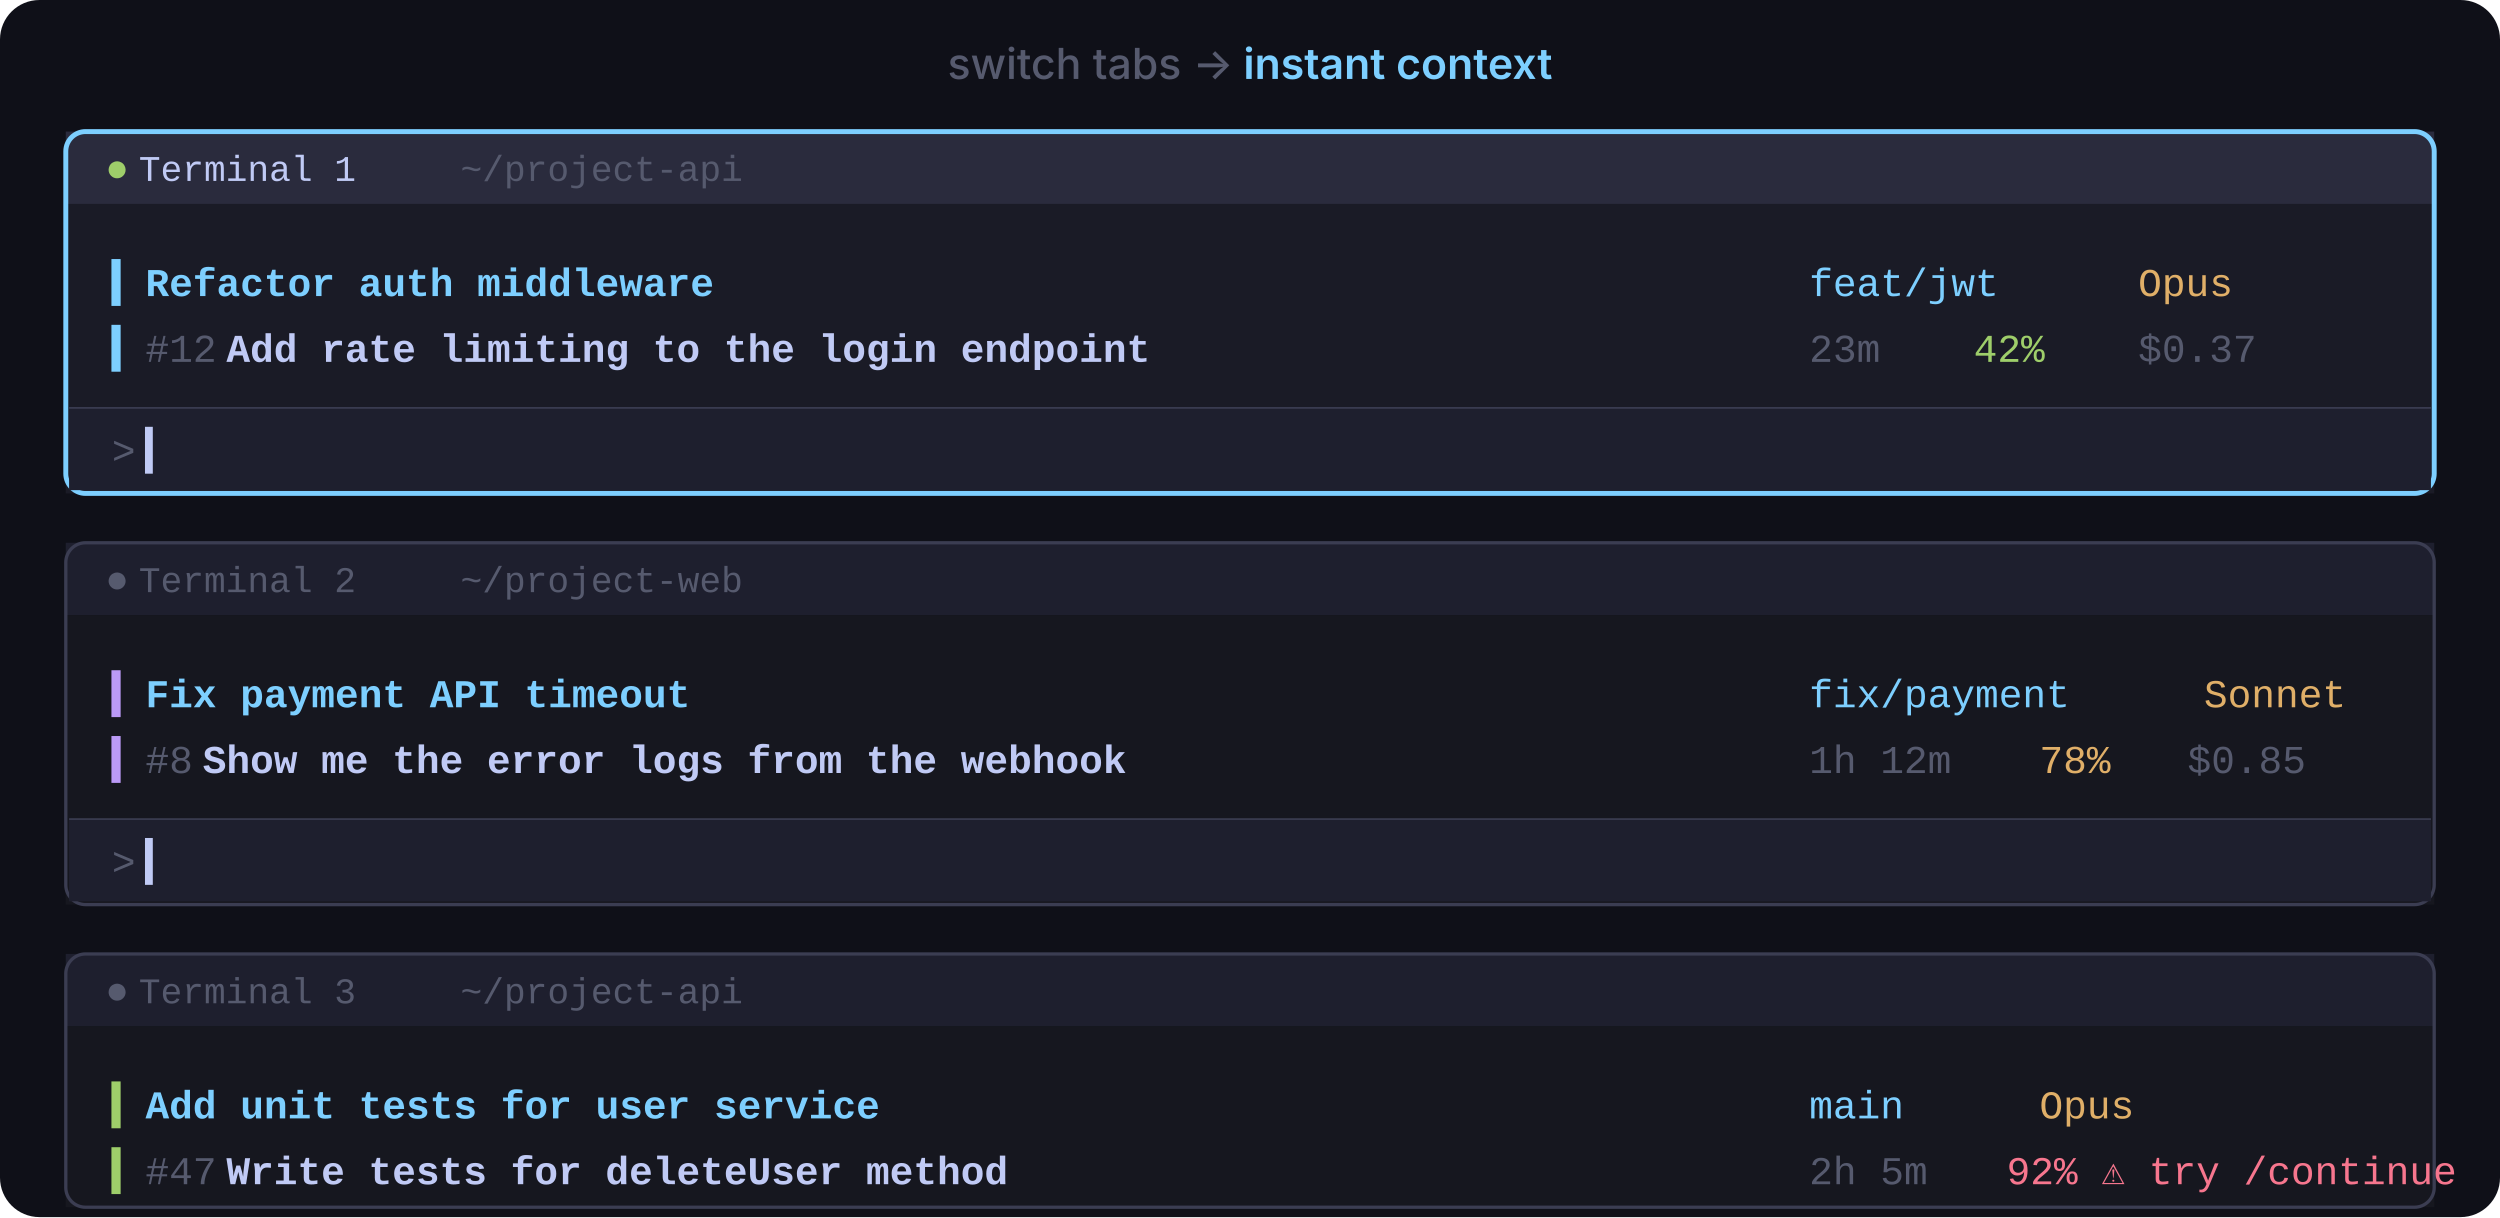
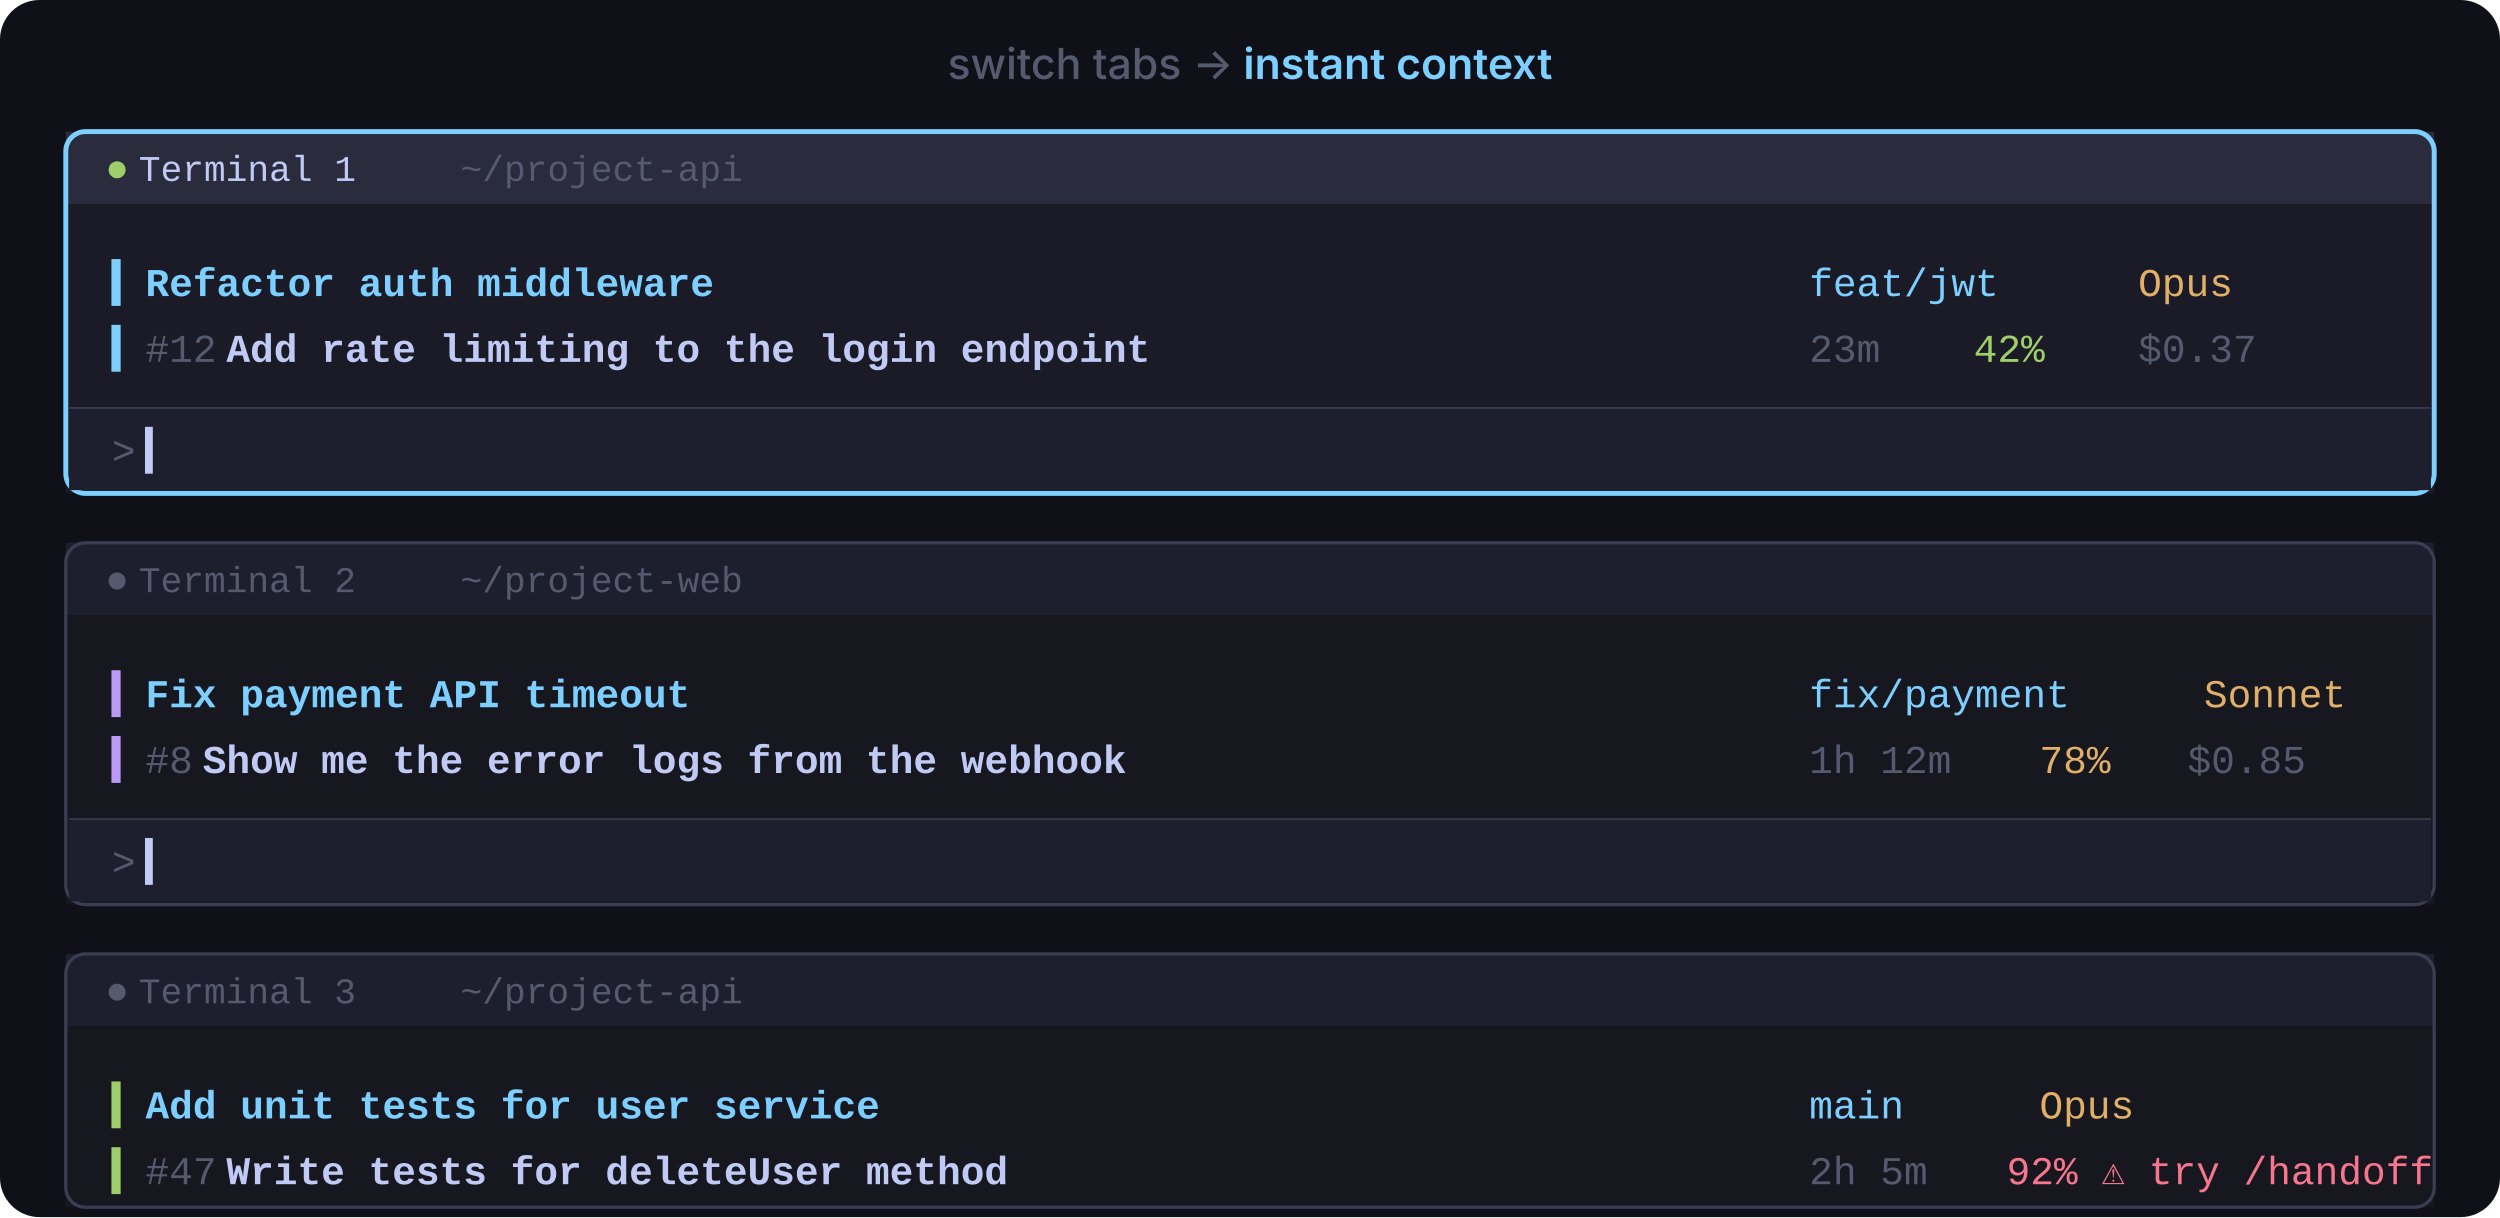
<svg xmlns="http://www.w3.org/2000/svg" width="760" height="370" viewBox="0 0 760 370">
  <defs>
    <style>
      .bg { fill: #1a1b26; }
      .bg-dim { fill: #16171f; }
      .frame { fill: none; stroke: #3b3d52; stroke-width: 1; }
      .frame-active { fill: none; stroke: #7dcfff; stroke-width: 1.5; }
      .dim { fill: #565a6e; font-family: 'Menlo', 'Consolas', 'Courier New', monospace; font-size: 12px; }
      .text { fill: #c0caf5; font-family: 'Menlo', 'Consolas', 'Courier New', monospace; font-size: 12px; }
      .text-bold { fill: #c0caf5; font-family: 'Menlo', 'Consolas', 'Courier New', monospace; font-size: 12px; font-weight: bold; }
      .cyan { fill: #7dcfff; font-family: 'Menlo', 'Consolas', 'Courier New', monospace; font-size: 12px; }
      .cyan-bold { fill: #7dcfff; font-family: 'Menlo', 'Consolas', 'Courier New', monospace; font-size: 12px; font-weight: bold; }
      .yellow { fill: #e0af68; font-family: 'Menlo', 'Consolas', 'Courier New', monospace; font-size: 12px; }
      .green { fill: #9ece6a; font-family: 'Menlo', 'Consolas', 'Courier New', monospace; font-size: 12px; }
      .red { fill: #f7768e; font-family: 'Menlo', 'Consolas', 'Courier New', monospace; font-size: 12px; }
      .magenta { fill: #bb9af7; font-family: 'Menlo', 'Consolas', 'Courier New', monospace; font-size: 12px; }
      .prompt-bg { fill: #1e1f2e; }
      .cursor { fill: #c0caf5; }
      .tab-bg { fill: #1e1f2e; }
      .tab-active-bg { fill: #2a2b3d; }
      .label { fill: #565a6e; font-family: 'SF Pro Display', 'Helvetica Neue', sans-serif; font-size: 13px; font-weight: 500; }
      .label-accent { fill: #7dcfff; font-family: 'SF Pro Display', 'Helvetica Neue', sans-serif; font-size: 13px; font-weight: 600; }
    </style>
  </defs>
  <rect fill="#0f1018" width="760" height="370" rx="12" />
  <text x="380" y="24" text-anchor="middle">
    <tspan class="label">switch tabs → </tspan>
    <tspan class="label-accent">instant context</tspan>
  </text>
  <g transform="translate(20, 40)">
    <rect class="tab-active-bg" x="0" y="0" width="720" height="22" rx="6 6 0 0" />
    <text y="15">
      <tspan class="green" x="12">● </tspan>
      <tspan class="text" style="font-size:11px">Terminal 1</tspan>
      <tspan class="dim" x="120" style="font-size:11px">~/project-api</tspan>
    </text>
    <rect class="bg" x="0" y="22" width="720" height="88" rx="0 0 6 6" />
    <rect class="frame-active" x="0" y="0" width="720" height="110" rx="6" />
    <text y="50">
      <tspan class="cyan" x="14"> ▍ </tspan>
      <tspan class="cyan-bold">Refactor auth middleware</tspan>
      <tspan class="cyan" x="530">feat/jwt</tspan>
      <tspan class="yellow" x="630">Opus</tspan>
    </text>
    <text y="70">
      <tspan class="cyan" x="14"> ▍ </tspan>
      <tspan class="dim">#12  </tspan>
      <tspan class="text-bold">Add rate limiting to the login endpoint</tspan>
      <tspan class="dim" x="530">23m</tspan>
      <tspan class="green" x="580">42%</tspan>
      <tspan class="dim" x="630">$0.37</tspan>
    </text>
    <rect class="prompt-bg" x="1" y="84" width="718" height="25" rx="0 0 5 5" />
    <line x1="1" y1="84" x2="719" y2="84" stroke="#3b3d52" stroke-width="0.5" />
    <text y="101">
      <tspan class="dim" x="14"> &gt; </tspan>
      <tspan class="cursor">▎</tspan>
    </text>
  </g>
  <g transform="translate(20, 165)">
    <rect class="tab-bg" x="0" y="0" width="720" height="22" rx="6 6 0 0" />
    <text y="15">
      <tspan class="dim" x="12">● </tspan>
      <tspan class="dim" style="font-size:11px">Terminal 2</tspan>
      <tspan class="dim" x="120" style="font-size:11px">~/project-web</tspan>
    </text>
    <rect class="bg-dim" x="0" y="22" width="720" height="88" rx="0 0 6 6" />
    <rect class="frame" x="0" y="0" width="720" height="110" rx="6" />
    <text y="50">
      <tspan class="magenta" x="14"> ▍ </tspan>
      <tspan class="cyan-bold">Fix payment API timeout</tspan>
      <tspan class="cyan" x="530">fix/payment</tspan>
      <tspan class="yellow" x="650">Sonnet</tspan>
    </text>
    <text y="70">
      <tspan class="magenta" x="14"> ▍ </tspan>
      <tspan class="dim">#8  </tspan>
      <tspan class="text-bold">Show me the error logs from the webhook</tspan>
      <tspan class="dim" x="530">1h 12m</tspan>
      <tspan class="yellow" x="600">78%</tspan>
      <tspan class="dim" x="645">$0.85</tspan>
    </text>
    <rect class="prompt-bg" x="1" y="84" width="718" height="25" rx="0 0 5 5" />
    <line x1="1" y1="84" x2="719" y2="84" stroke="#3b3d52" stroke-width="0.5" />
    <text y="101">
      <tspan class="dim" x="14"> &gt; </tspan>
      <tspan class="cursor">▎</tspan>
    </text>
  </g>
  <g transform="translate(20, 290)">
    <rect class="tab-bg" x="0" y="0" width="720" height="22" rx="6 6 0 0" />
    <text y="15">
      <tspan class="dim" x="12">● </tspan>
      <tspan class="dim" style="font-size:11px">Terminal 3</tspan>
      <tspan class="dim" x="120" style="font-size:11px">~/project-api</tspan>
    </text>
    <rect class="bg-dim" x="0" y="22" width="720" height="55" rx="0 0 6 6" />
    <rect class="frame" x="0" y="0" width="720" height="77" rx="6" />
    <text y="50">
      <tspan class="green" x="14"> ▍ </tspan>
      <tspan class="cyan-bold">Add unit tests for user service</tspan>
      <tspan class="cyan" x="530">main</tspan>
      <tspan class="yellow" x="600">Opus</tspan>
    </text>
    <text y="70">
      <tspan class="green" x="14"> ▍ </tspan>
      <tspan class="dim">#47  </tspan>
      <tspan class="text-bold">Write tests for deleteUser method</tspan>
      <tspan class="dim" x="530">2h 5m</tspan>
-       <tspan class="red" x="590">92% ⚠ try /continue</tspan>
+       <tspan class="red" x="590">92% ⚠ try /handoff</tspan>
    </text>
  </g>
</svg>
